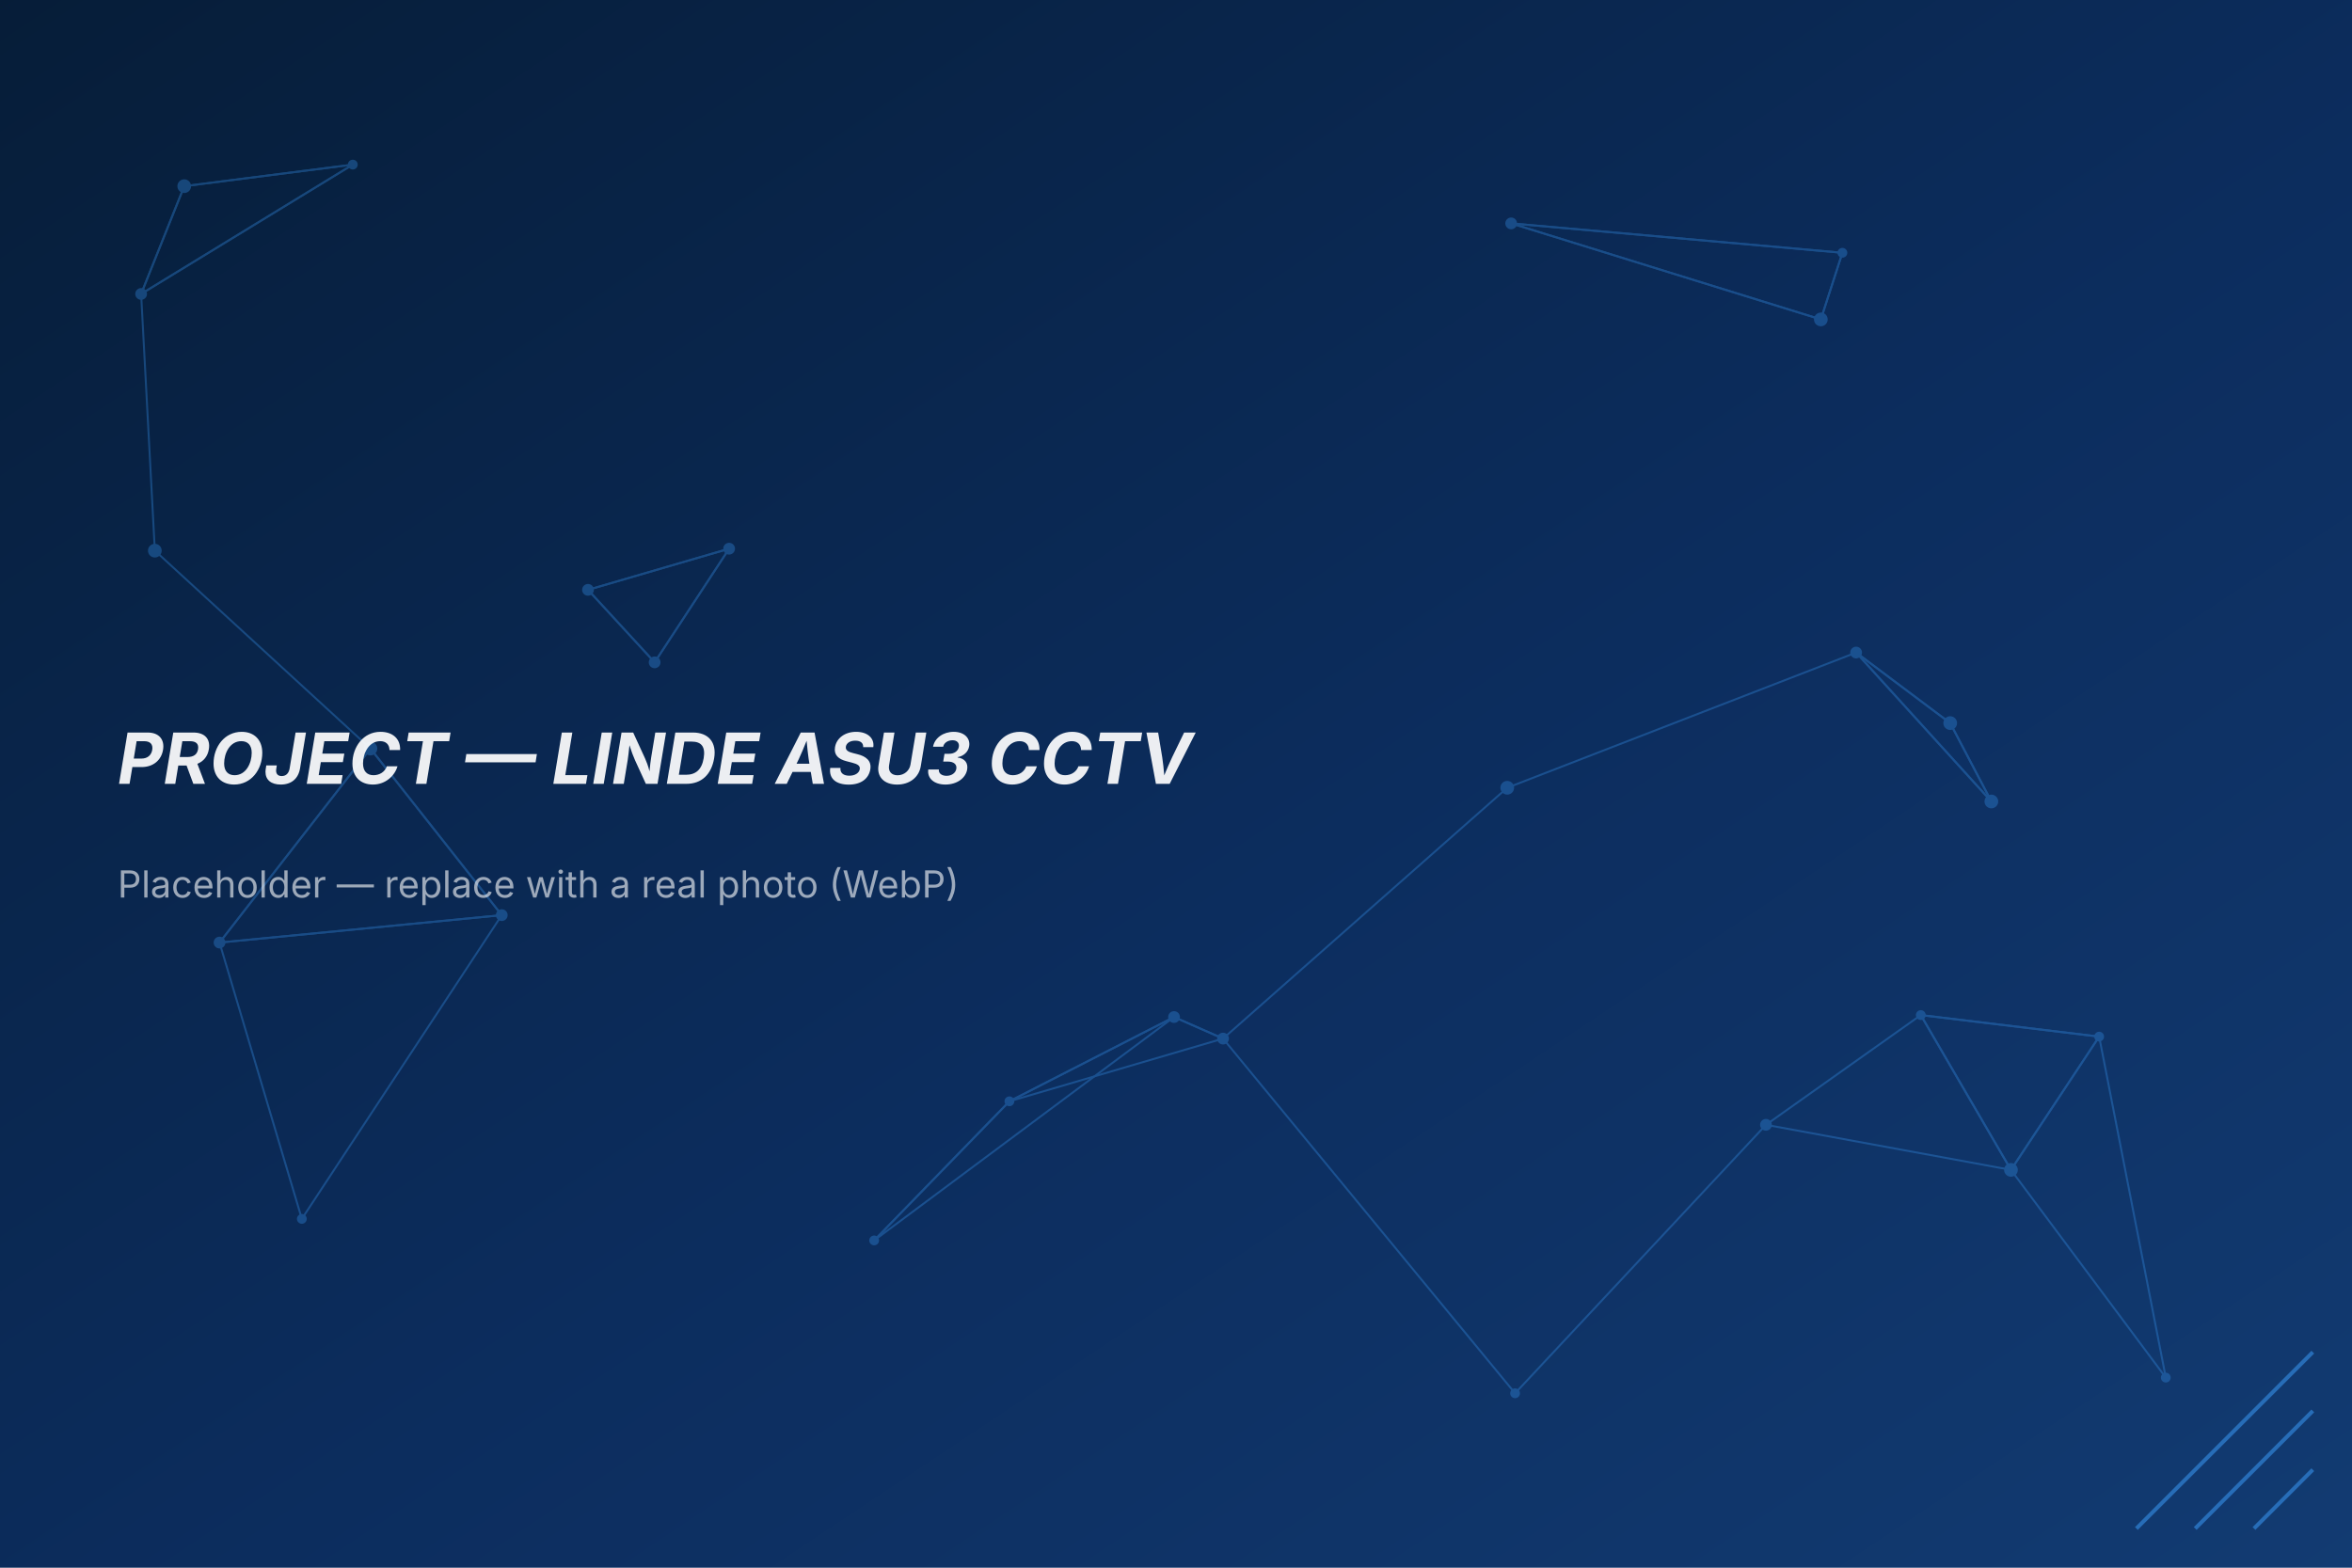
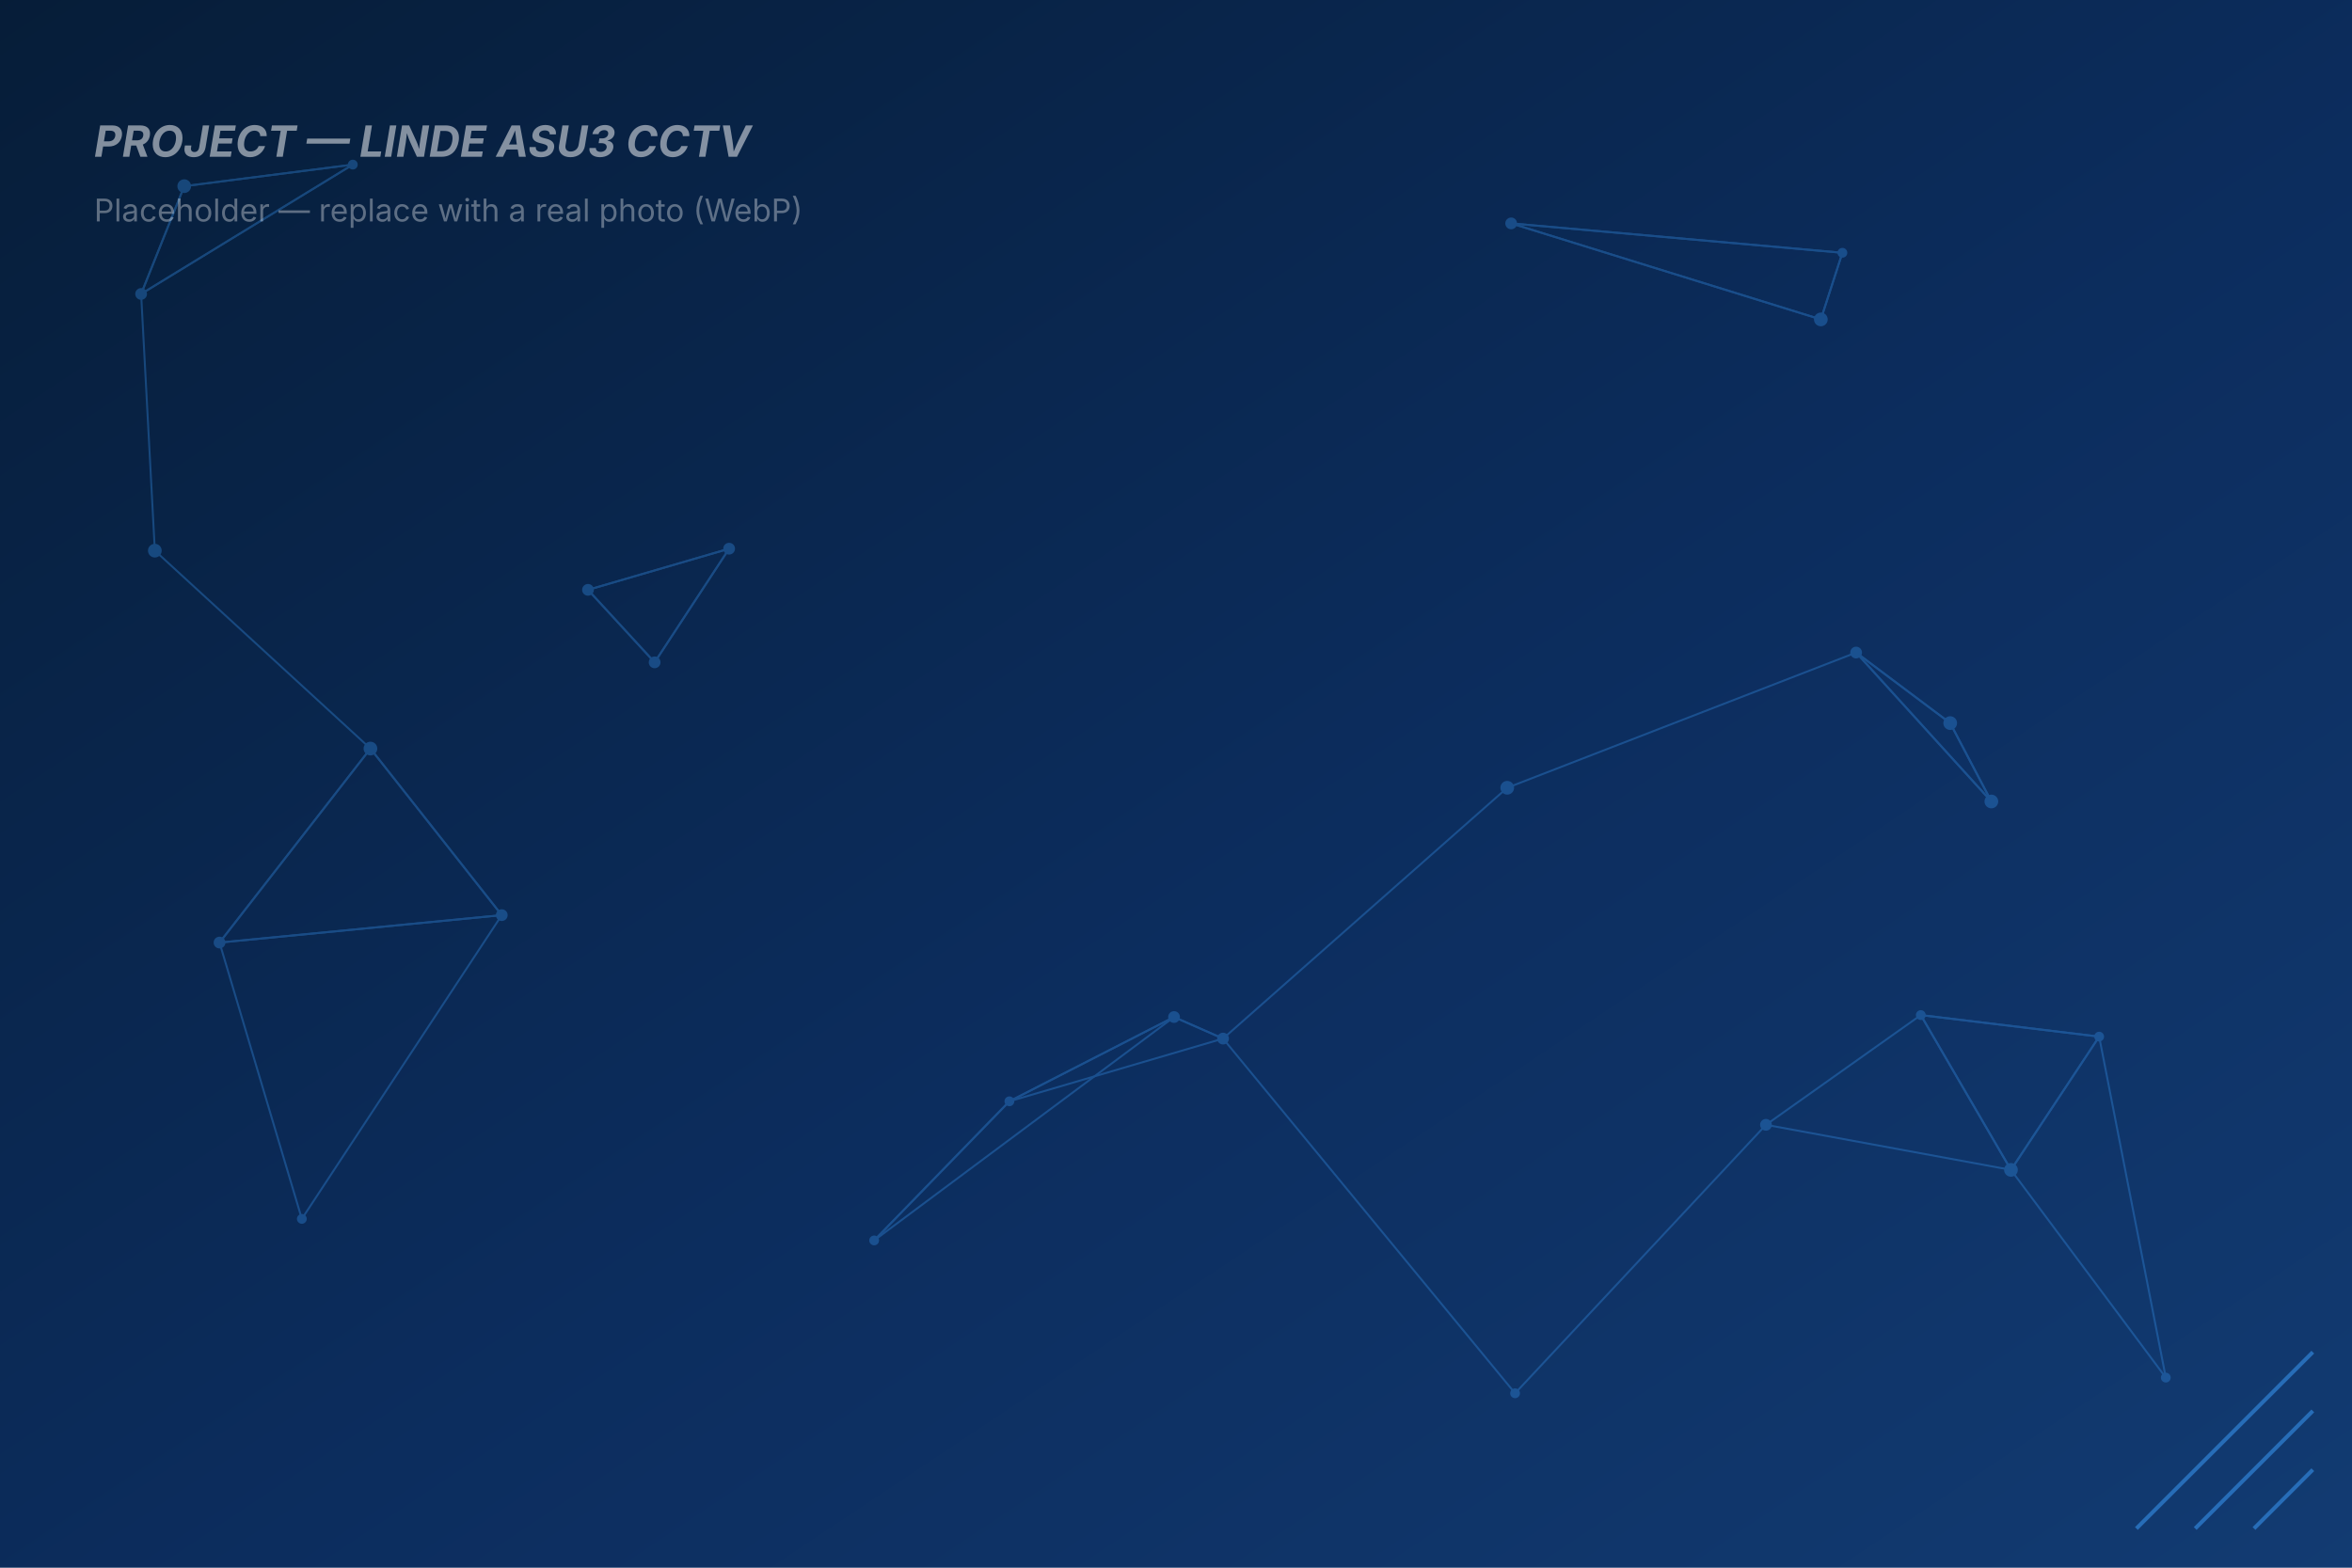
<svg xmlns="http://www.w3.org/2000/svg" width="1200" height="800" viewBox="0 0 1200 800" role="img" aria-label="Project — Linde Asu3 Cctv">
  <defs>
    <linearGradient id="g" x1="0" y1="0" x2="1" y2="1">
      <stop offset="0" stop-color="#061D38" />
      <stop offset=".55" stop-color="#0C2D5E" />
      <stop offset="1" stop-color="#123B72" />
    </linearGradient>
  </defs>
  <rect width="1200" height="800" fill="url(#g)" />
  <g stroke="#358FE8" stroke-width="1" opacity=".35" fill="#358FE8">
    <line x1="256" y1="467" x2="189" y2="382" />
    <line x1="256" y1="467" x2="112" y2="481" />
    <line x1="154" y1="622" x2="112" y2="481" />
    <line x1="154" y1="622" x2="256" y2="467" />
    <line x1="599" y1="519" x2="624" y2="530" />
    <line x1="599" y1="519" x2="515" y2="562" />
    <line x1="940" y1="129" x2="929" y2="163" />
    <line x1="940" y1="129" x2="771" y2="114" />
    <line x1="624" y1="530" x2="599" y2="519" />
    <line x1="624" y1="530" x2="515" y2="562" />
    <line x1="1071" y1="529" x2="1026" y2="597" />
    <line x1="1071" y1="529" x2="980" y2="518" />
    <line x1="980" y1="518" x2="1071" y2="529" />
    <line x1="980" y1="518" x2="1026" y2="597" />
    <line x1="901" y1="574" x2="980" y2="518" />
    <line x1="901" y1="574" x2="1026" y2="597" />
    <line x1="300" y1="301" x2="334" y2="338" />
    <line x1="300" y1="301" x2="372" y2="280" />
    <line x1="79" y1="281" x2="72" y2="150" />
    <line x1="79" y1="281" x2="189" y2="382" />
    <line x1="94" y1="95" x2="72" y2="150" />
    <line x1="94" y1="95" x2="180" y2="84" />
    <line x1="771" y1="114" x2="929" y2="163" />
    <line x1="771" y1="114" x2="940" y2="129" />
    <line x1="1026" y1="597" x2="1071" y2="529" />
    <line x1="1026" y1="597" x2="980" y2="518" />
    <line x1="189" y1="382" x2="256" y2="467" />
    <line x1="189" y1="382" x2="112" y2="481" />
    <line x1="72" y1="150" x2="94" y2="95" />
    <line x1="72" y1="150" x2="180" y2="84" />
    <line x1="995" y1="369" x2="1016" y2="409" />
    <line x1="995" y1="369" x2="947" y2="333" />
    <line x1="1016" y1="409" x2="995" y2="369" />
    <line x1="1016" y1="409" x2="947" y2="333" />
    <line x1="446" y1="633" x2="515" y2="562" />
    <line x1="446" y1="633" x2="599" y2="519" />
    <line x1="180" y1="84" x2="94" y2="95" />
    <line x1="180" y1="84" x2="72" y2="150" />
    <line x1="372" y1="280" x2="334" y2="338" />
    <line x1="372" y1="280" x2="300" y2="301" />
    <line x1="773" y1="711" x2="901" y2="574" />
    <line x1="773" y1="711" x2="624" y2="530" />
    <line x1="769" y1="402" x2="947" y2="333" />
    <line x1="769" y1="402" x2="624" y2="530" />
    <line x1="112" y1="481" x2="189" y2="382" />
    <line x1="112" y1="481" x2="256" y2="467" />
    <line x1="1105" y1="703" x2="1026" y2="597" />
    <line x1="1105" y1="703" x2="1071" y2="529" />
    <line x1="947" y1="333" x2="995" y2="369" />
    <line x1="947" y1="333" x2="1016" y2="409" />
    <line x1="515" y1="562" x2="599" y2="519" />
    <line x1="515" y1="562" x2="446" y2="633" />
    <line x1="929" y1="163" x2="940" y2="129" />
    <line x1="929" y1="163" x2="771" y2="114" />
    <line x1="334" y1="338" x2="300" y2="301" />
    <line x1="334" y1="338" x2="372" y2="280" />
    <circle cx="256" cy="467" r="2.5" />
    <circle cx="154" cy="622" r="2" />
    <circle cx="599" cy="519" r="2.5" />
    <circle cx="940" cy="129" r="2" />
    <circle cx="624" cy="530" r="2.5" />
    <circle cx="1071" cy="529" r="2" />
    <circle cx="980" cy="518" r="2" />
    <circle cx="901" cy="574" r="2.5" />
    <circle cx="300" cy="301" r="2.5" />
    <circle cx="79" cy="281" r="3" />
    <circle cx="94" cy="95" r="3" />
    <circle cx="771" cy="114" r="2.5" />
    <circle cx="1026" cy="597" r="3" />
    <circle cx="189" cy="382" r="3" />
    <circle cx="72" cy="150" r="2.5" />
    <circle cx="995" cy="369" r="3" />
    <circle cx="1016" cy="409" r="3" />
    <circle cx="446" cy="633" r="2" />
    <circle cx="180" cy="84" r="2" />
    <circle cx="372" cy="280" r="2.5" />
    <circle cx="773" cy="711" r="2" />
    <circle cx="769" cy="402" r="3" />
    <circle cx="112" cy="481" r="2.5" />
    <circle cx="1105" cy="703" r="2" />
    <circle cx="947" cy="333" r="2.5" />
    <circle cx="515" cy="562" r="2" />
    <circle cx="929" cy="163" r="3" />
    <circle cx="334" cy="338" r="2.5" />
  </g>
  <g stroke="#358FE8" stroke-width="2" opacity=".6">
    <line x1="1090" y1="780" x2="1180" y2="690" />
    <line x1="1120" y1="780" x2="1180" y2="720" />
    <line x1="1150" y1="780" x2="1180" y2="750" />
  </g>
-   <text x="60" y="400" fill="#FFFFFF" font-family="Kanit, Inter, Arial, sans-serif" font-size="36" font-weight="700" font-style="italic" opacity=".92">PROJECT — LINDE ASU3 CCTV</text>
-   <text x="60" y="458" fill="#FFFFFF" font-family="Inter, Arial, sans-serif" font-size="19" opacity=".6">Placeholder — replace with a real photo (WebP)</text>
+   <text x="48" y="80" fill="#FFFFFF" font-family="Kanit, Inter, Arial, sans-serif" font-size="22" font-weight="700" font-style="italic" opacity=".5">PROJECT — LINDE ASU3 CCTV</text>
+   <text x="48" y="113" fill="#FFFFFF" font-family="Inter, Arial, sans-serif" font-size="16" opacity=".35">Placeholder — replace with a real photo (WebP)</text>
</svg>
